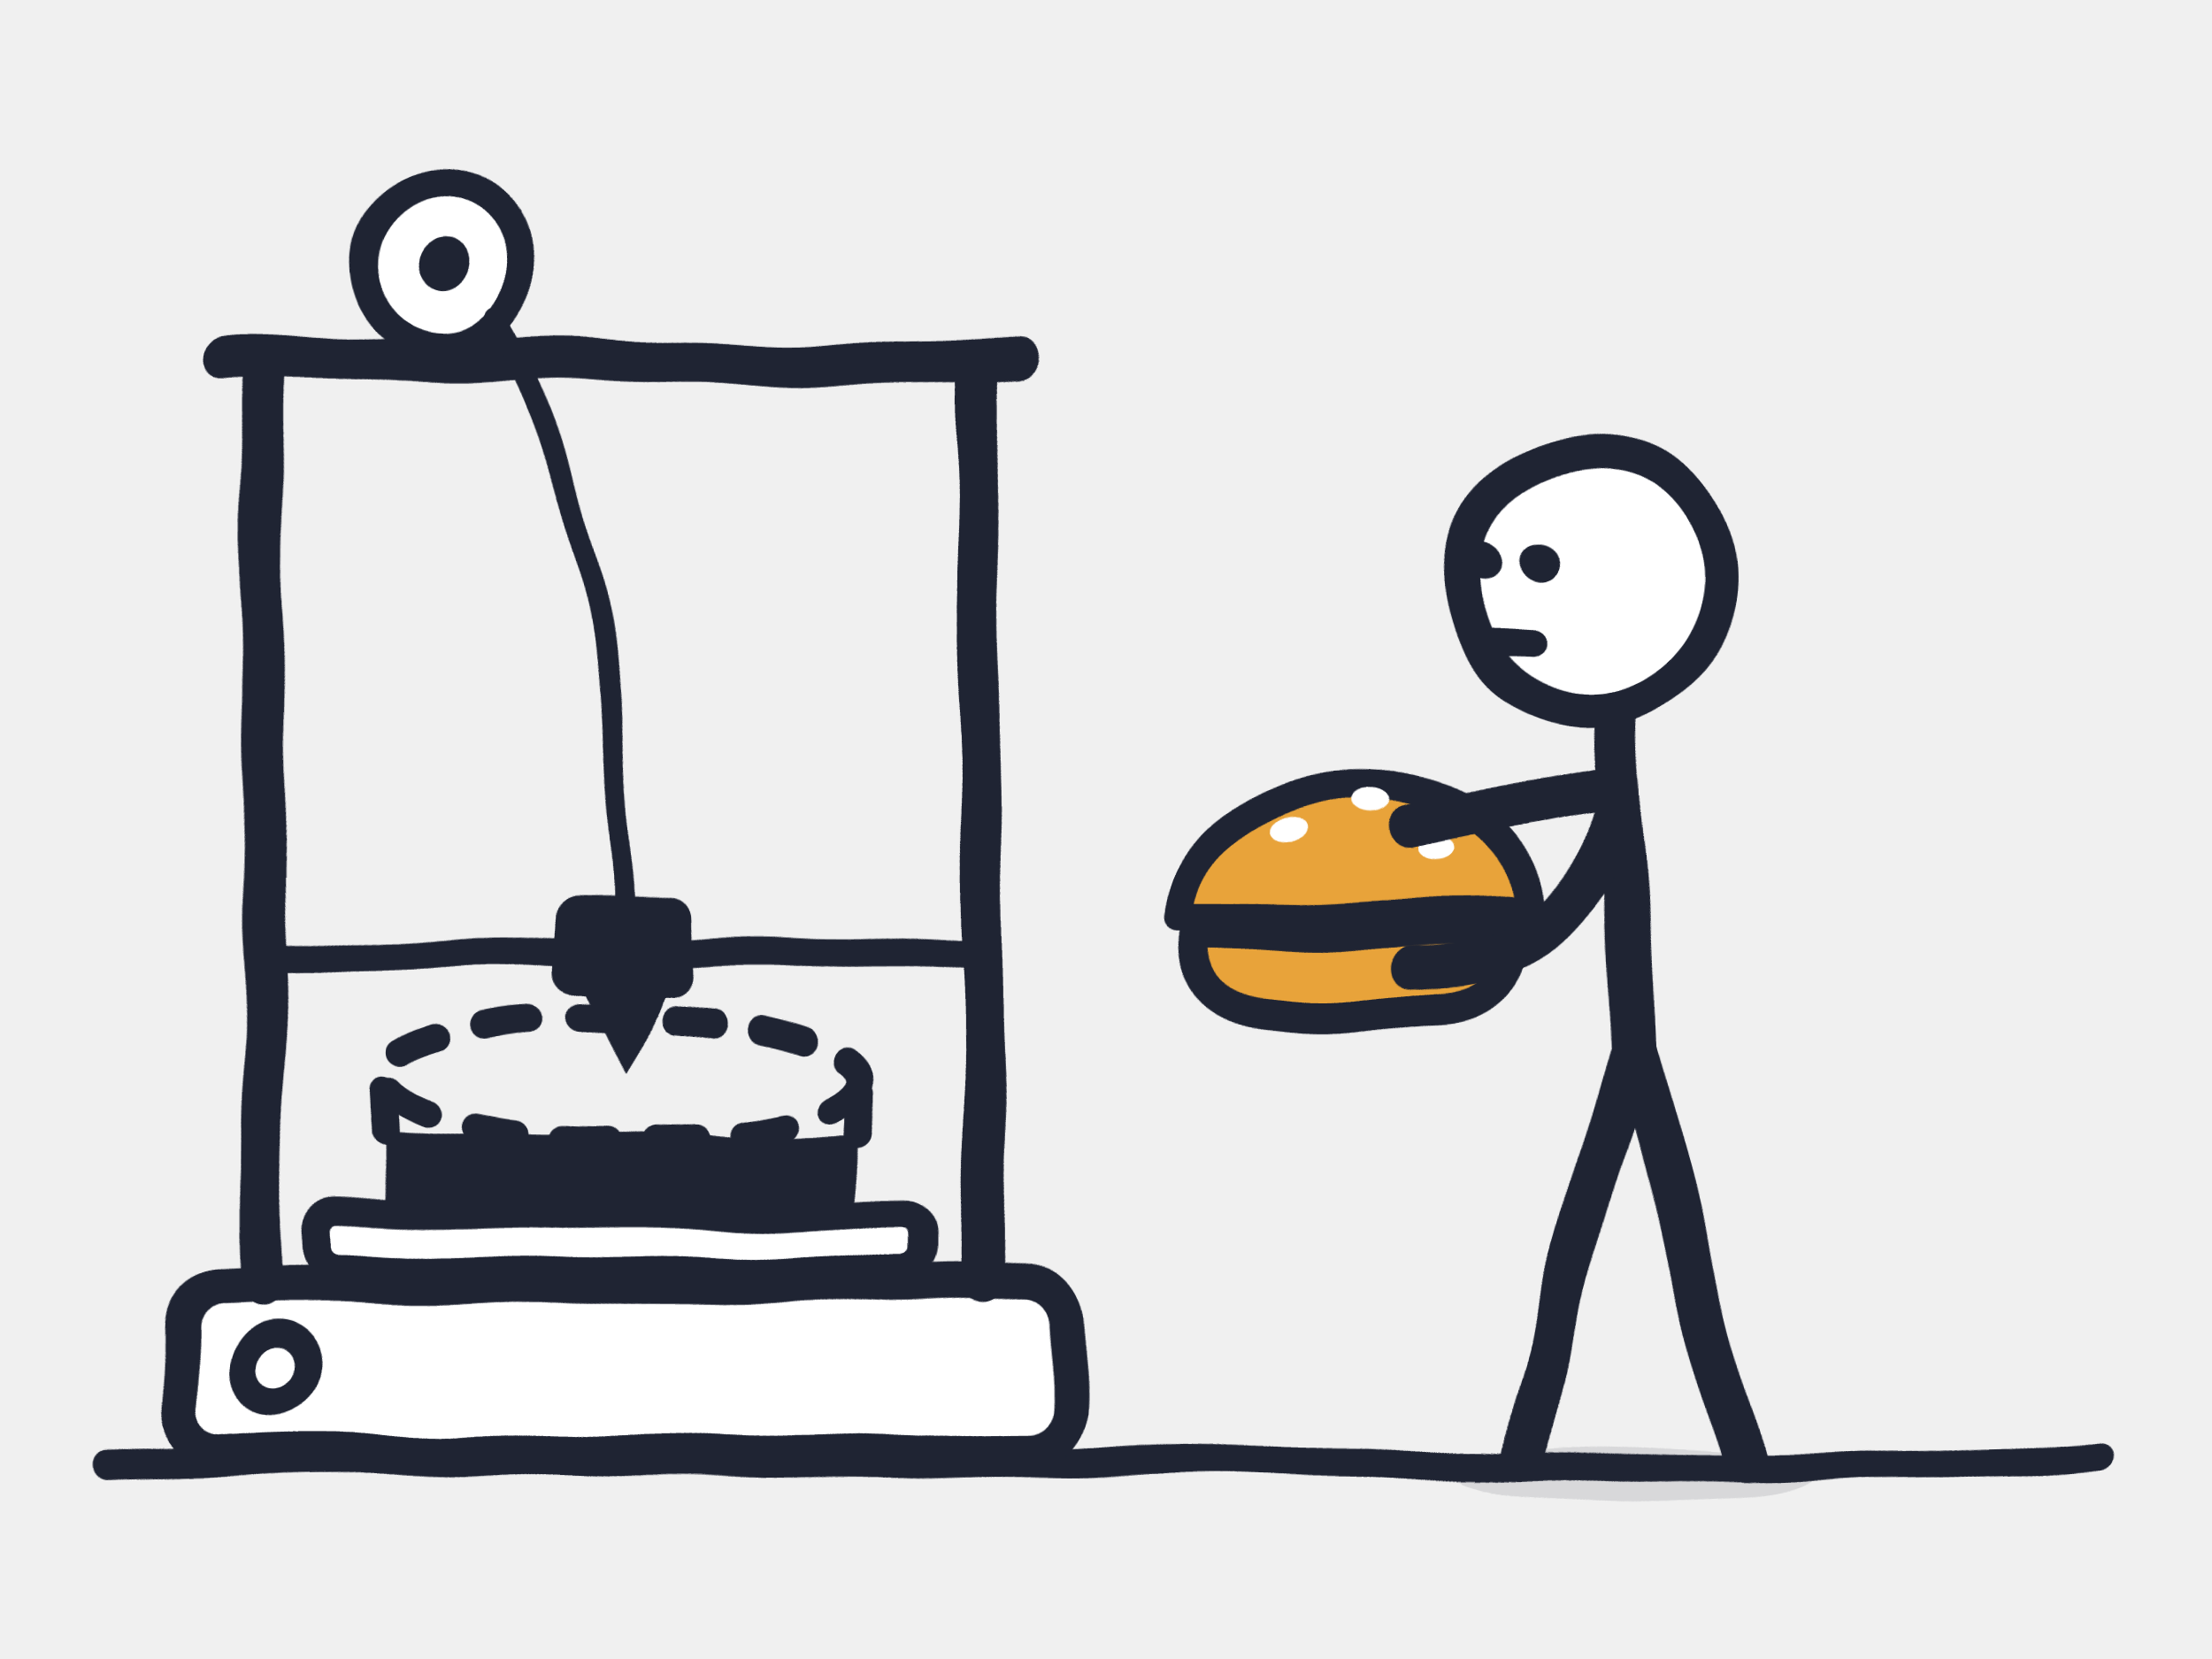
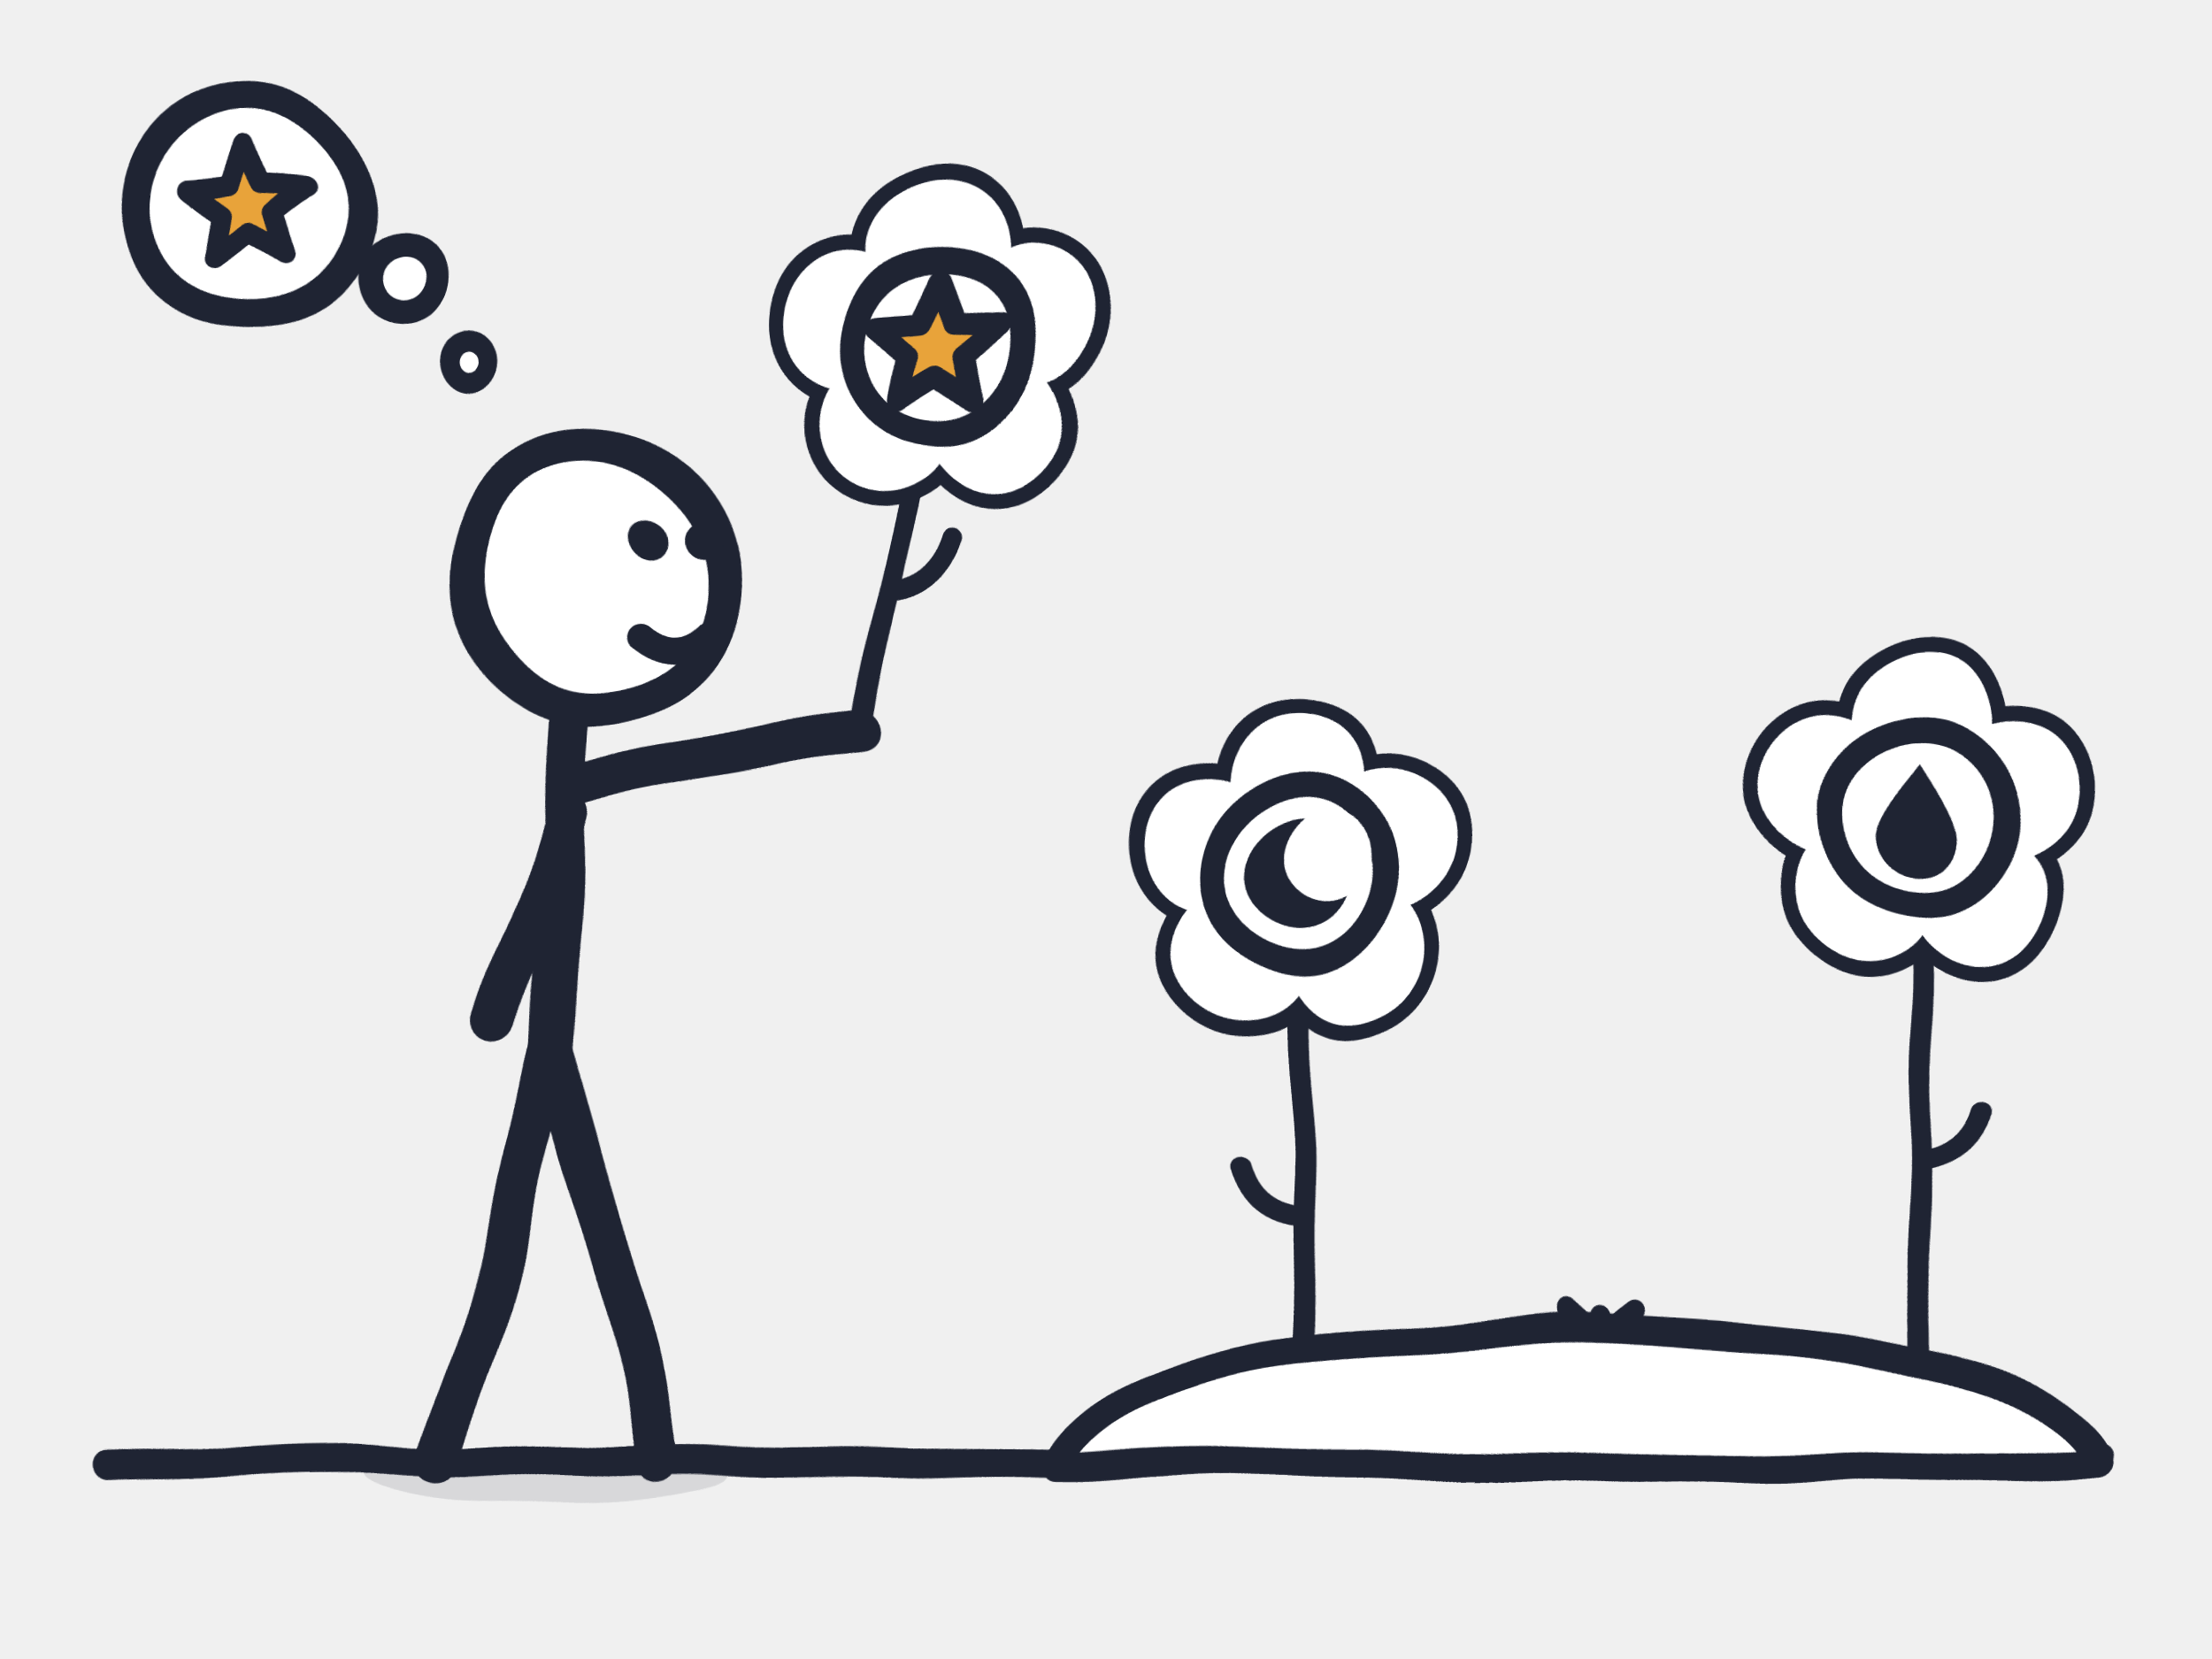
<svg xmlns="http://www.w3.org/2000/svg" viewBox="0 0 320 240" width="320" height="240">
  <defs>
    <filter id="kb2-w" filterUnits="userSpaceOnUse" x="0" y="0" width="320" height="240">
      <feTurbulence type="fractalNoise" baseFrequency="0.03" numOctaves="2" seed="53" result="n" />
      <feDisplacementMap in="SourceGraphic" in2="n" scale="4" xChannelSelector="R" yChannelSelector="G" />
    </filter>
    <style>
      .k{fill:none;stroke:#1f2433;stroke-width:6;stroke-linecap:round;stroke-linejoin:round}
      .t{stroke-width:4}
      .f{stroke-width:3}
      .w{fill:#fff;stroke:#1f2433;stroke-width:5;stroke-linejoin:round}
      .a{fill:#e8a33a;stroke:#1f2433;stroke-width:5;stroke-linejoin:round}
      .i{fill:#1f2433}
      .o{fill:none;stroke:#e8a33a;stroke-width:5;stroke-linecap:round}
      .d{fill:none;stroke:#1f2433;stroke-width:4;stroke-linecap:round;stroke-linejoin:round;stroke-dasharray:6 7}
    </style>
-     <g id="kb2-bn">
-       <path class="a" d="M-27 -13H27Q27 0 14 0H-14Q-27 0 -27 -13Z" />
-       <path class="a" d="M-30 -16C-30 -45 30 -45 30 -16Z" />
-       <ellipse cx="-11" cy="-31" rx="3.2" ry="2" fill="#fff" />
-       <ellipse cx="3" cy="-35" rx="3.2" ry="2" fill="#fff" />
-       <ellipse cx="14" cy="-27" rx="3.2" ry="2" fill="#fff" />
+     <polygon id="kb2-st" class="a" points="0,-9 2.35,-3.24 8.56,-2.78 3.8,1.24 5.29,7.28 0,4 -5.29,7.28 -3.8,1.24 -8.56,-2.78 -2.35,-3.24" style="stroke-width:3" />
+     <g id="kb2-mo">
+       <circle class="i" r="8" />
+       <circle cx="4.5" cy="-2.5" r="6.5" fill="#fff" />
+     </g>
+     <path id="kb2-dr" class="i" d="M0 -8C-4 -2 -6 1 -6 3A6 6 0 0 0 6 3C6 1 4 -2 0 -8Z" />
+     <g id="kb2-fl">
+       <g fill="#fff" stroke="#1f2433" stroke-width="3.5" stroke-linejoin="round">
+         <circle cx="0" cy="-11" r="8" />
+         <circle cx="10.46" cy="-3.4" r="8" />
+         <circle cx="6.47" cy="8.9" r="8" />
+         <circle cx="-6.47" cy="8.9" r="8" />
+         <circle cx="-10.46" cy="-3.4" r="8" />
+       </g>
+       <g fill="#fff">
+         <circle cx="0" cy="-11" r="8" />
+         <circle cx="10.46" cy="-3.4" r="8" />
+         <circle cx="6.47" cy="8.9" r="8" />
+         <circle cx="-6.47" cy="8.9" r="8" />
+         <circle cx="-10.46" cy="-3.4" r="8" />
+       </g>
+       <circle class="w" r="10" style="stroke-width:3" />
    </g>
  </defs>
  <g filter="url(#kb2-w)">
-     <ellipse cx="236" cy="213" rx="26" ry="4" fill="#1f2433" opacity=".12" />
+     <ellipse cx="80" cy="213" rx="26" ry="4" fill="#1f2433" opacity=".12" />
    <path class="k t" d="M16 212C96 209 210 214 304 211" />
-     <rect class="w" x="26" y="186" width="128" height="24" rx="6" />
-     <circle class="w" cx="40" cy="198" r="5" style="stroke-width:4" />
-     <path class="k" d="M38 186V52M142 186V52M32 52H148" />
-     <circle class="w" cx="64" cy="38" r="12" style="stroke-width:4" />
-     <circle class="i" cx="64" cy="38" r="4" />
-     <path class="k f" d="M72 46C84 64 90 100 90 132" />
-     <rect class="w" x="46" y="176" width="88" height="8" rx="3" style="stroke-width:4" />
-     <path class="i" d="M56 176V164H124V176Z" />
-     <path class="d" d="M56 164V156M124 164V156" />
-     <ellipse class="d" cx="90" cy="156" rx="34" ry="9" />
-     <path class="k t" d="M38 138H142" />
-     <rect class="i" x="80" y="130" width="20" height="14" rx="3" />
-     <path class="i" d="M84 143H96L90 155Z" />
-     <path class="k" d="M236 152L220 211M236 152L252 211" />
-     <path class="k" d="M236 152L234 104" />
-     <use href="#kb2-bn" transform="translate(196 146) scale(.85)" />
-     <path class="k" d="M234 114L204 120M234 118Q226 142 204 140" />
-     <circle class="w" cx="230" cy="84" r="19" />
-     <circle class="i" cx="222" cy="81" r="2.8" />
-     <circle class="i" cx="214" cy="81" r="2.8" />
-     <path class="k t" d="M213 93h8" />
+     <path class="k f" d="M188 200V136M278 200V128M188 176q-7-1-9-8M278 168q7-1 9-8" />
+     <path class="k f" d="M232 200v-9M232 194l-5-4M232 194l5-4" />
+     <path class="w" d="M152 212C162 186 296 186 304 212Z" style="stroke-width:4" />
+     <g transform="translate(188 126) scale(1.25)">
+       <use href="#kb2-fl" />
+     </g>
+     <g transform="translate(188 126) scale(.95)">
+       <use href="#kb2-mo" />
+     </g>
+     <g transform="translate(278 118) scale(1.25)">
+       <use href="#kb2-fl" />
+     </g>
+     <g transform="translate(278 118) scale(.95)">
+       <use href="#kb2-dr" />
+     </g>
+     <circle class="w" cx="68" cy="52" r="3" style="stroke-width:3" />
+     <circle class="w" cx="58" cy="40" r="5" style="stroke-width:3.5" />
+     <circle class="w" cx="36" cy="30" r="16" style="stroke-width:4" />
+     <use href="#kb2-st" transform="translate(36 30)" />
+     <path class="k" d="M80 152L64 211M80 152L96 211" />
+     <path class="k" d="M80 152L82 104" />
+     <path class="k" d="M82 118L72 148" />
+     <path class="k f" d="M124 106L134 60M129 86q7-1 9-8" />
+     <path class="k" d="M83 114L124 106" />
+     <g transform="translate(136 50) scale(1.25)">
+       <use href="#kb2-fl" />
+     </g>
+     <use href="#kb2-st" transform="translate(136 50) scale(1.05)" />
+     <circle class="w" cx="86" cy="84" r="19" />
+     <circle class="i" cx="94" cy="78" r="2.8" />
+     <circle class="i" cx="102" cy="78" r="2.8" />
+     <path class="k t" d="M92 92q5 4 10 0" />
  </g>
</svg>
